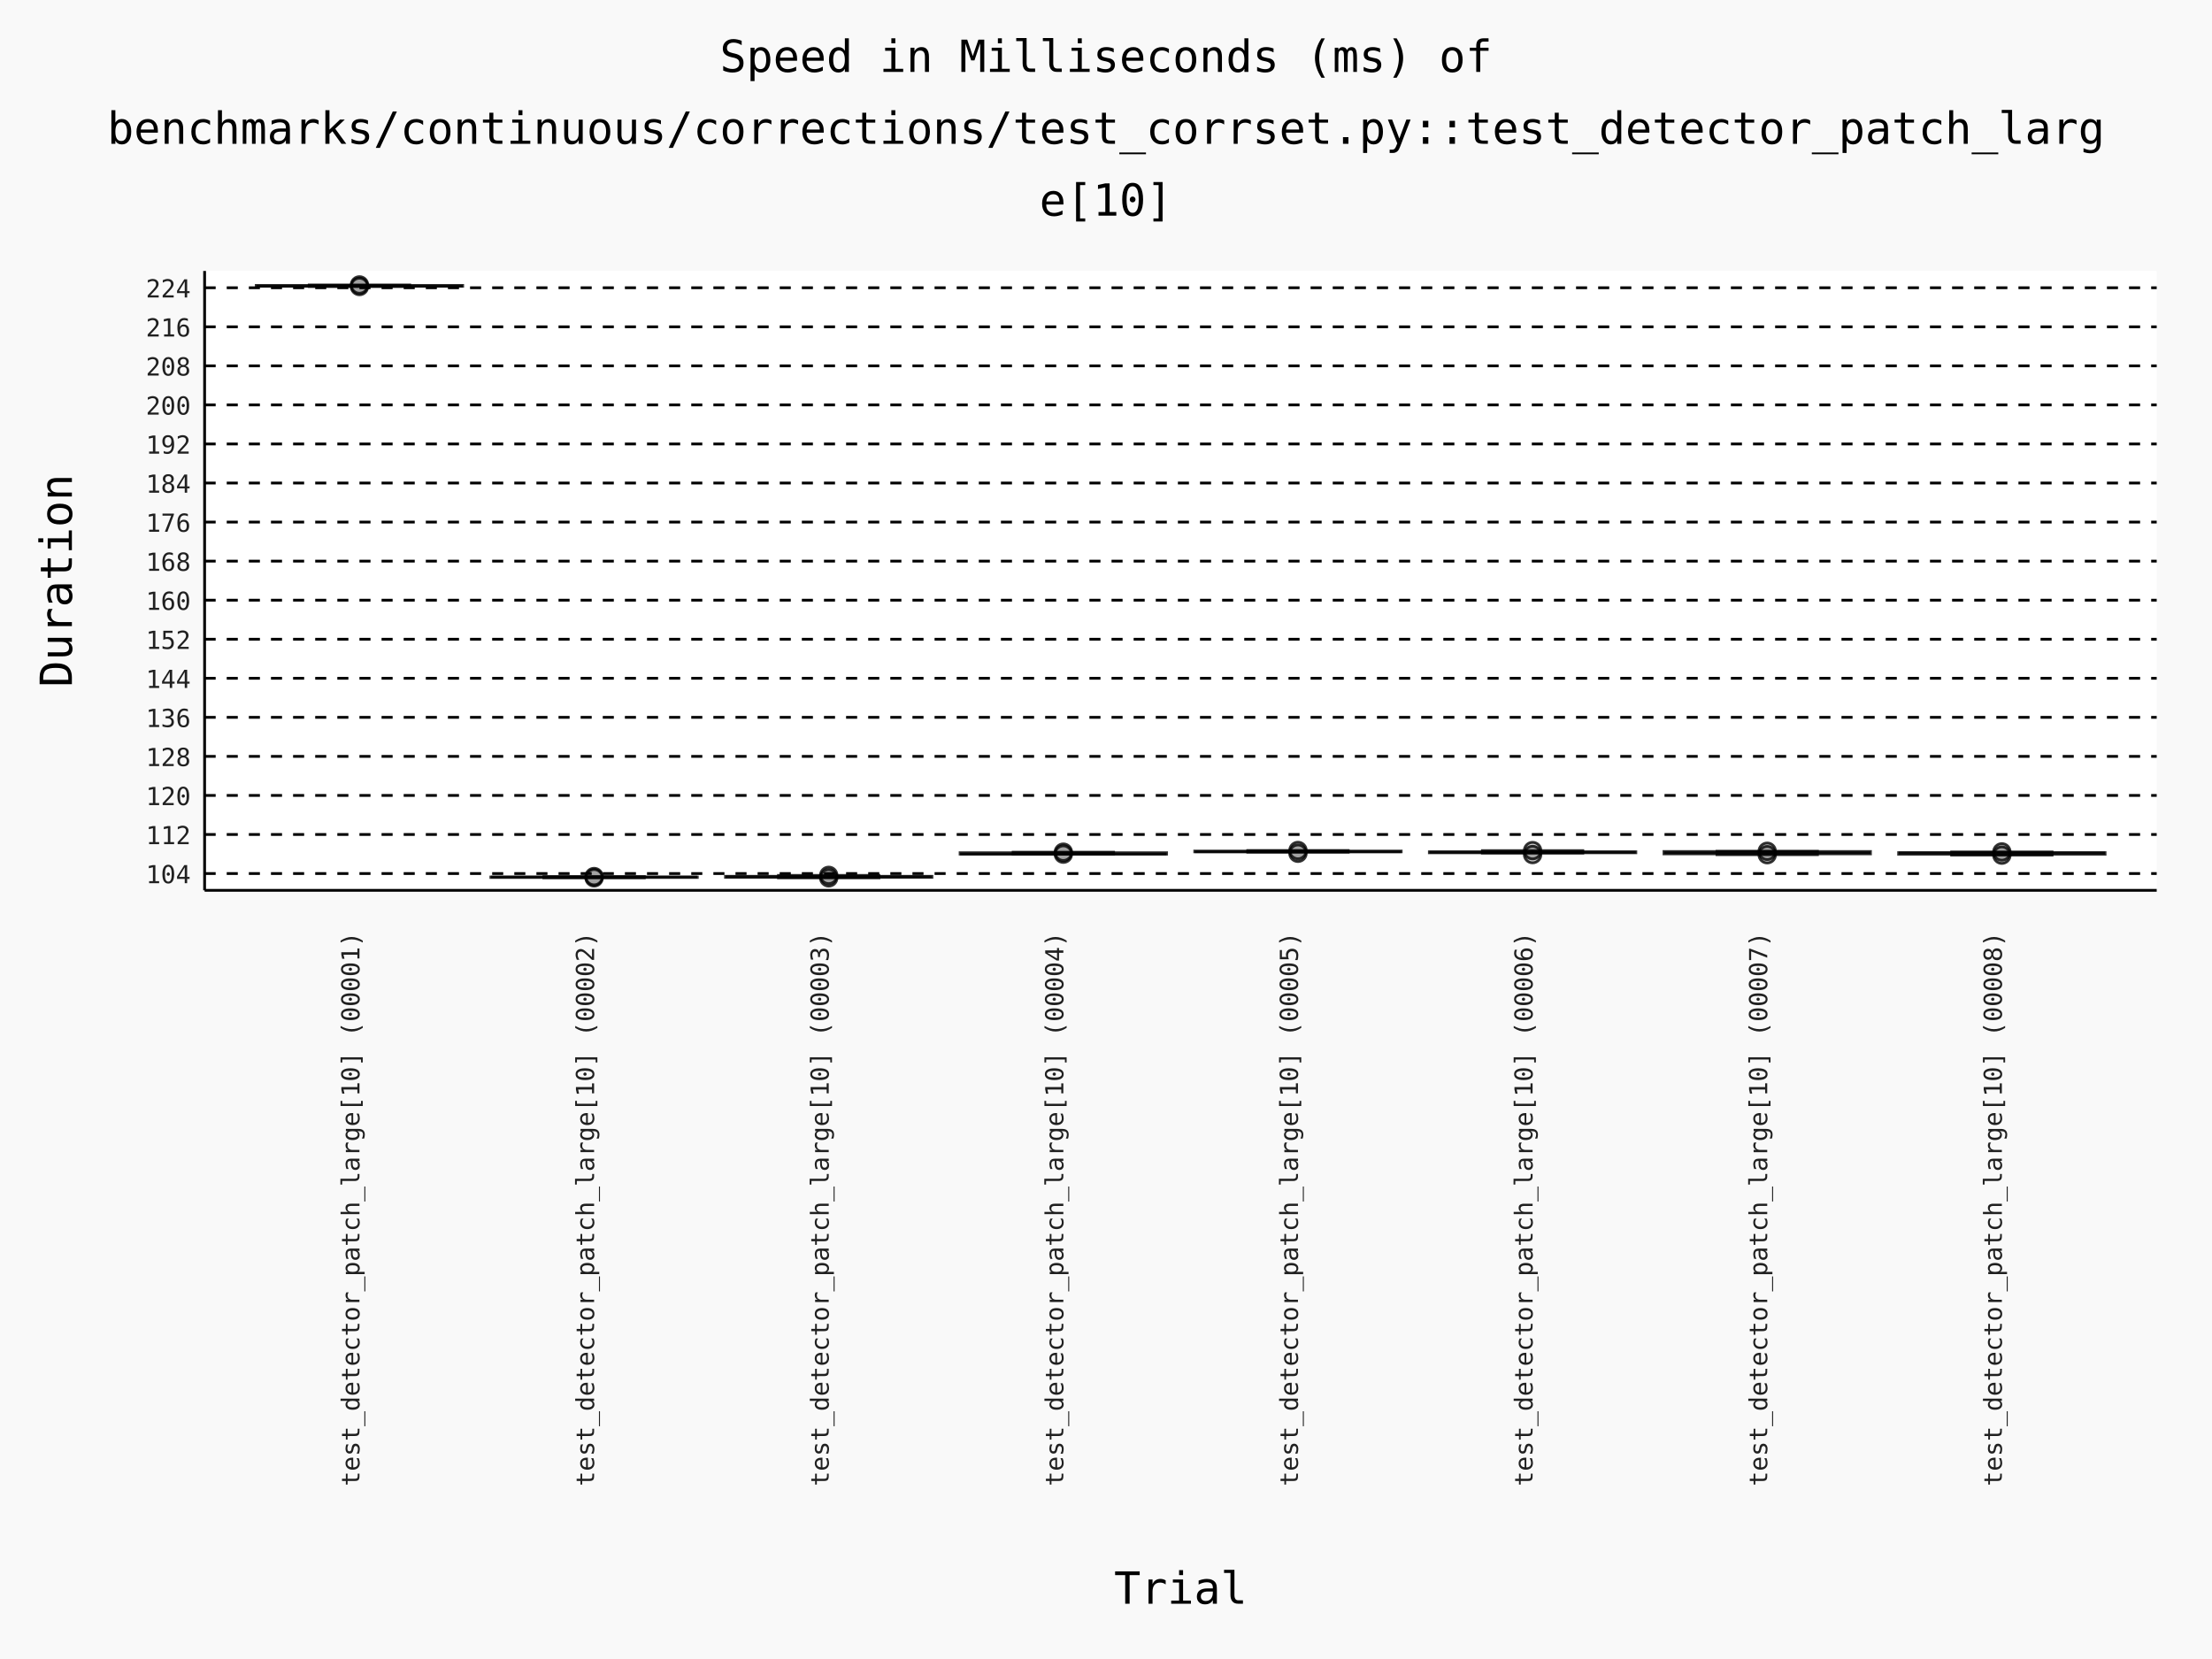
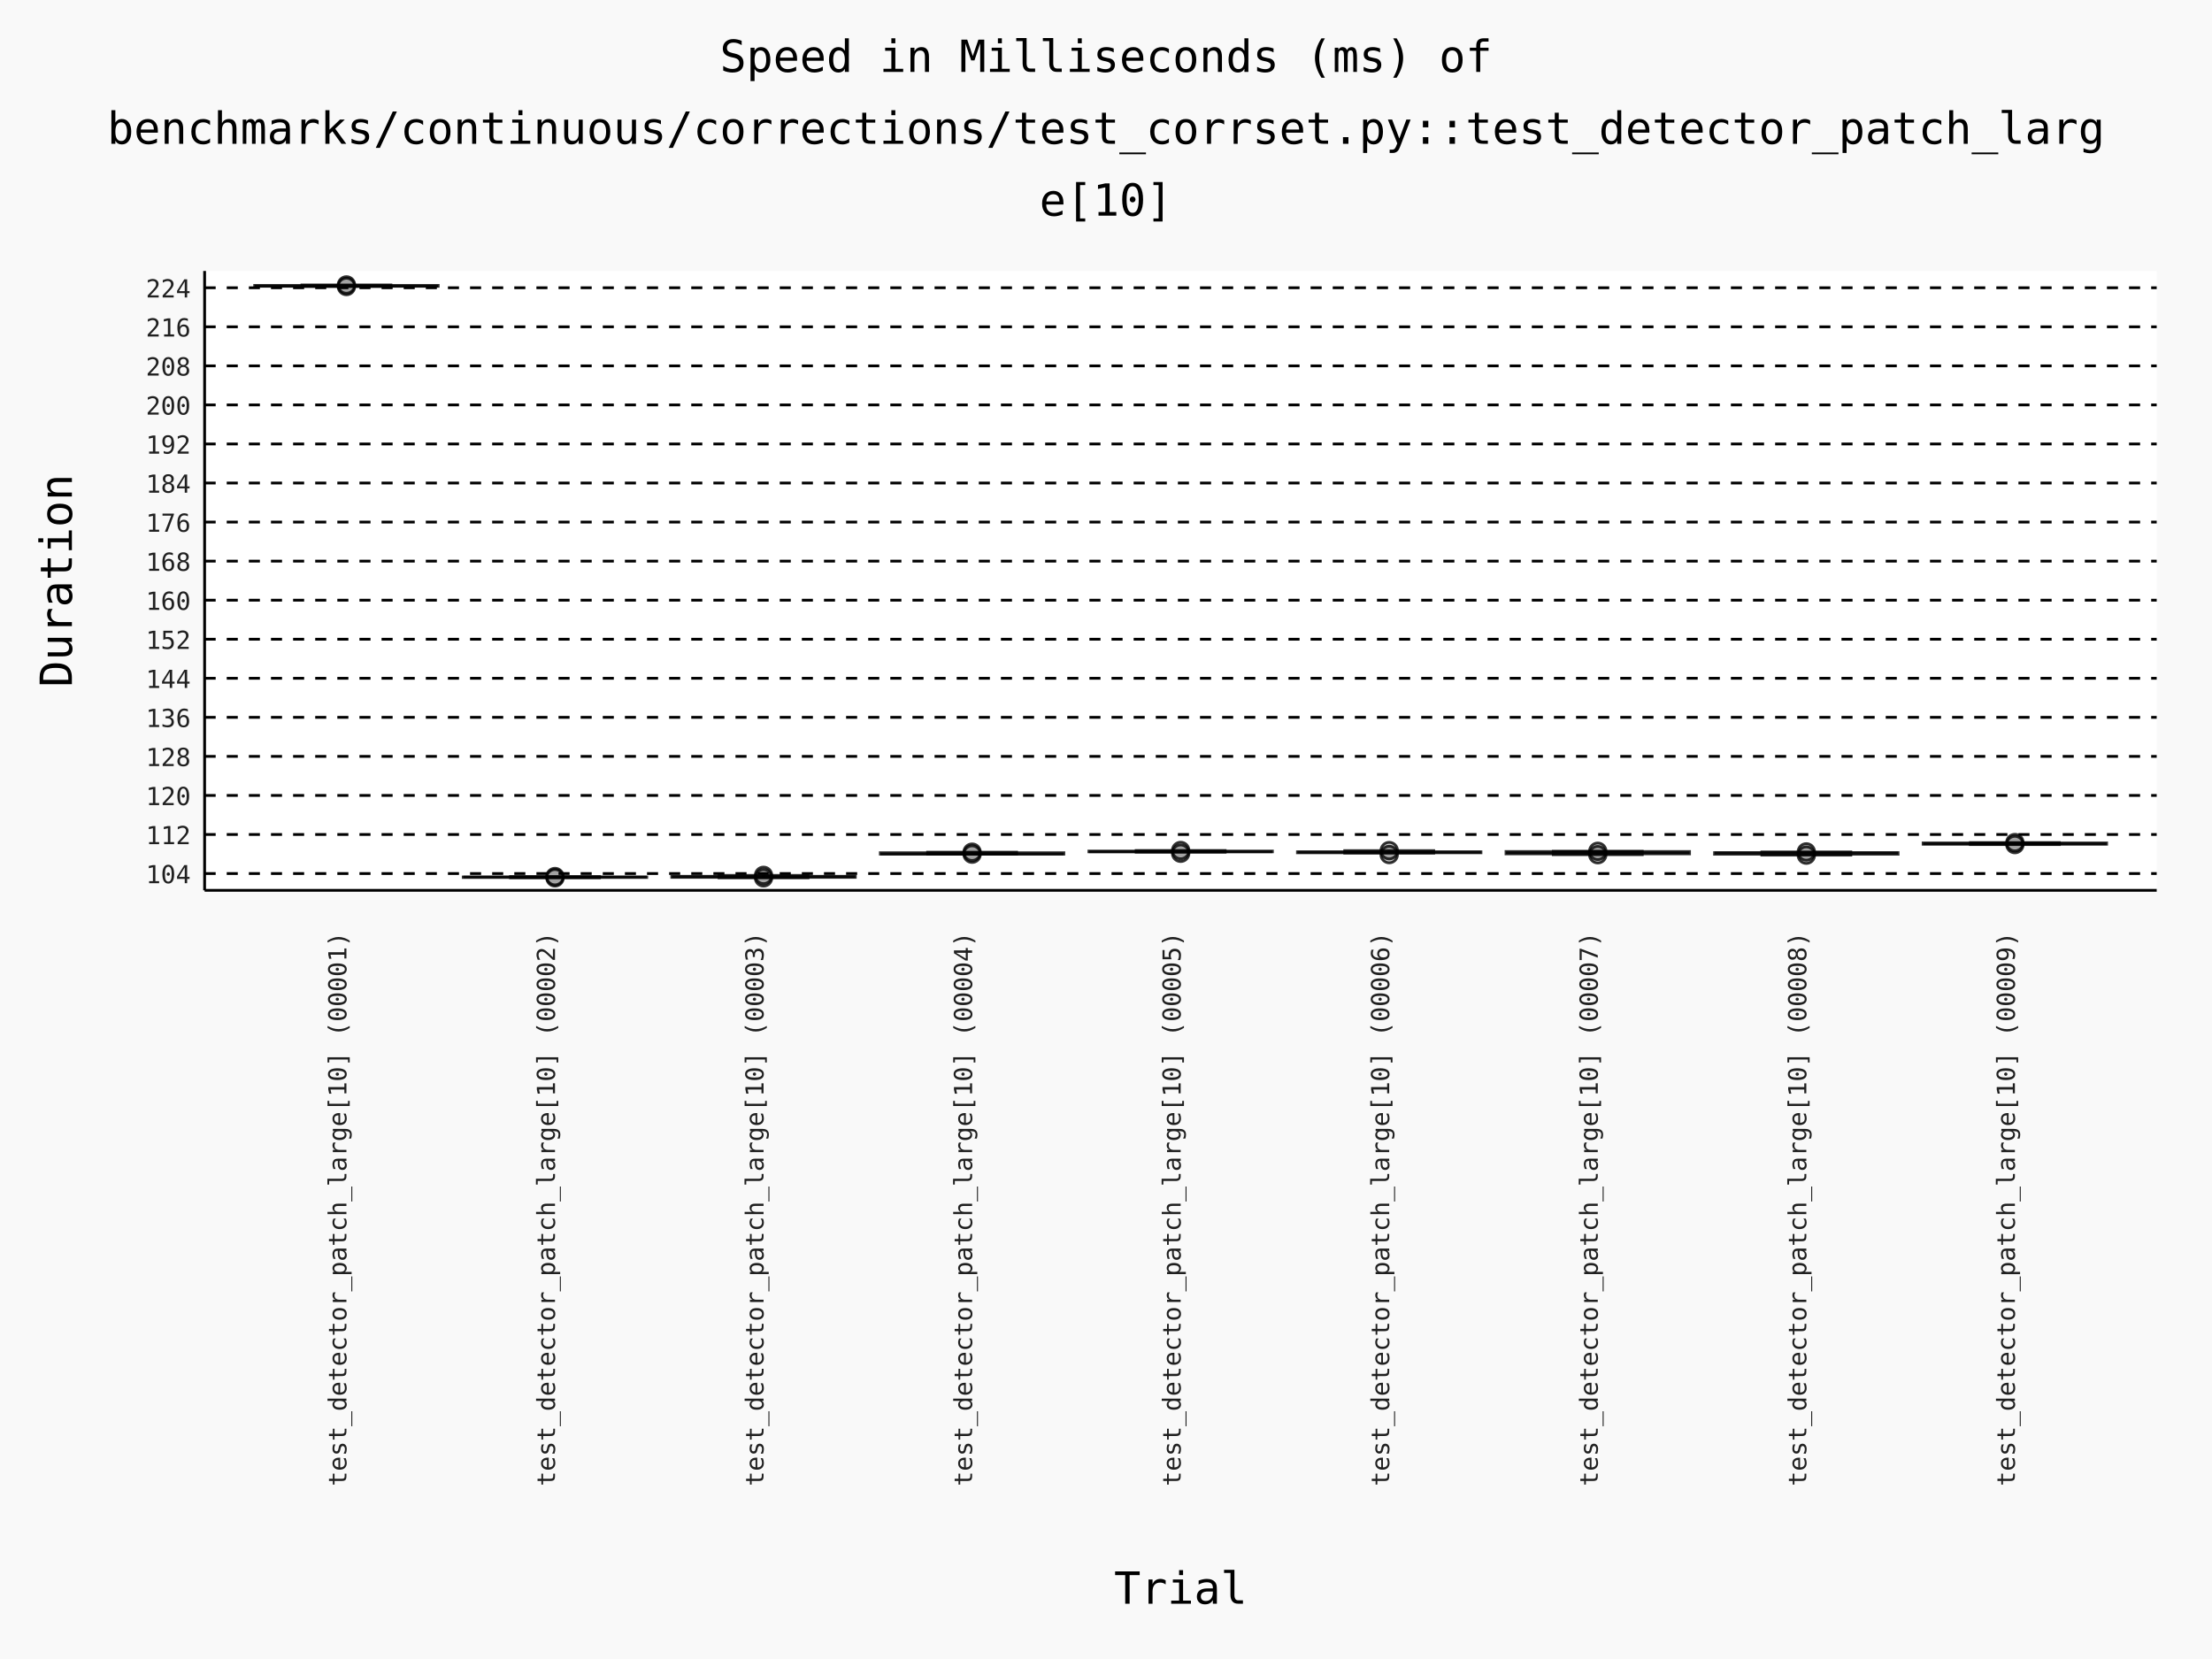
- <svg xmlns="http://www.w3.org/2000/svg" id="chart-86d1ef3f-f532-4e4b-a601-a12688eab335" class="pygal-chart" viewBox="0 0 800 600">
+ <svg xmlns="http://www.w3.org/2000/svg" id="chart-df662a79-d5c6-49d2-baf2-38cd3e4a4d9b" class="pygal-chart" viewBox="0 0 800 600">
  <defs>
-     <style type="text/css">#chart-86d1ef3f-f532-4e4b-a601-a12688eab335{-webkit-user-select:none;-webkit-font-smoothing:antialiased;font-family:Consolas,"Deja Vu Sans Mono","Bitstream Vera Sans Mono","Courier New",monospace}#chart-86d1ef3f-f532-4e4b-a601-a12688eab335 .title{font-family:Consolas,"Deja Vu Sans Mono","Bitstream Vera Sans Mono","Courier New",monospace;font-size:16px}#chart-86d1ef3f-f532-4e4b-a601-a12688eab335 .legends .legend text{font-family:Consolas,"Deja Vu Sans Mono","Bitstream Vera Sans Mono","Courier New",monospace;font-size:14px}#chart-86d1ef3f-f532-4e4b-a601-a12688eab335 .axis text{font-family:Consolas,"Deja Vu Sans Mono","Bitstream Vera Sans Mono","Courier New",monospace;font-size:10px}#chart-86d1ef3f-f532-4e4b-a601-a12688eab335 .axis text.major{font-family:Consolas,"Deja Vu Sans Mono","Bitstream Vera Sans Mono","Courier New",monospace;font-size:10px}#chart-86d1ef3f-f532-4e4b-a601-a12688eab335 .text-overlay text.value{font-family:Consolas,"Deja Vu Sans Mono","Bitstream Vera Sans Mono","Courier New",monospace;font-size:16px}#chart-86d1ef3f-f532-4e4b-a601-a12688eab335 .text-overlay text.label{font-family:Consolas,"Deja Vu Sans Mono","Bitstream Vera Sans Mono","Courier New",monospace;font-size:10px}#chart-86d1ef3f-f532-4e4b-a601-a12688eab335 .tooltip{font-family:Consolas,"Deja Vu Sans Mono","Bitstream Vera Sans Mono","Courier New",monospace;font-size:14px}#chart-86d1ef3f-f532-4e4b-a601-a12688eab335 text.no_data{font-family:Consolas,"Deja Vu Sans Mono","Bitstream Vera Sans Mono","Courier New",monospace;font-size:64px}
- #chart-86d1ef3f-f532-4e4b-a601-a12688eab335{background-color:rgba(249,249,249,1)}#chart-86d1ef3f-f532-4e4b-a601-a12688eab335 path,#chart-86d1ef3f-f532-4e4b-a601-a12688eab335 line,#chart-86d1ef3f-f532-4e4b-a601-a12688eab335 rect,#chart-86d1ef3f-f532-4e4b-a601-a12688eab335 circle{-webkit-transition:150ms;-moz-transition:150ms;transition:150ms}#chart-86d1ef3f-f532-4e4b-a601-a12688eab335 .graph &gt; .background{fill:rgba(249,249,249,1)}#chart-86d1ef3f-f532-4e4b-a601-a12688eab335 .plot &gt; .background{fill:rgba(255,255,255,1)}#chart-86d1ef3f-f532-4e4b-a601-a12688eab335 .graph{fill:rgba(0,0,0,.87)}#chart-86d1ef3f-f532-4e4b-a601-a12688eab335 text.no_data{fill:rgba(0,0,0,1)}#chart-86d1ef3f-f532-4e4b-a601-a12688eab335 .title{fill:rgba(0,0,0,1)}#chart-86d1ef3f-f532-4e4b-a601-a12688eab335 .legends .legend text{fill:rgba(0,0,0,.87)}#chart-86d1ef3f-f532-4e4b-a601-a12688eab335 .legends .legend:hover text{fill:rgba(0,0,0,1)}#chart-86d1ef3f-f532-4e4b-a601-a12688eab335 .axis .line{stroke:rgba(0,0,0,1)}#chart-86d1ef3f-f532-4e4b-a601-a12688eab335 .axis .guide.line{stroke:rgba(0,0,0,.54)}#chart-86d1ef3f-f532-4e4b-a601-a12688eab335 .axis .major.line{stroke:rgba(0,0,0,.87)}#chart-86d1ef3f-f532-4e4b-a601-a12688eab335 .axis text.major{fill:rgba(0,0,0,1)}#chart-86d1ef3f-f532-4e4b-a601-a12688eab335 .axis.y .guides:hover .guide.line,#chart-86d1ef3f-f532-4e4b-a601-a12688eab335 .line-graph .axis.x .guides:hover .guide.line,#chart-86d1ef3f-f532-4e4b-a601-a12688eab335 .stackedline-graph .axis.x .guides:hover .guide.line,#chart-86d1ef3f-f532-4e4b-a601-a12688eab335 .xy-graph .axis.x .guides:hover .guide.line{stroke:rgba(0,0,0,1)}#chart-86d1ef3f-f532-4e4b-a601-a12688eab335 .axis .guides:hover text{fill:rgba(0,0,0,1)}#chart-86d1ef3f-f532-4e4b-a601-a12688eab335 .reactive{fill-opacity:.7;stroke-opacity:.8;stroke-width:1}#chart-86d1ef3f-f532-4e4b-a601-a12688eab335 .ci{stroke:rgba(0,0,0,.87)}#chart-86d1ef3f-f532-4e4b-a601-a12688eab335 .reactive.active,#chart-86d1ef3f-f532-4e4b-a601-a12688eab335 .active .reactive{fill-opacity:.8;stroke-opacity:.9;stroke-width:4}#chart-86d1ef3f-f532-4e4b-a601-a12688eab335 .ci .reactive.active{stroke-width:1.5}#chart-86d1ef3f-f532-4e4b-a601-a12688eab335 .series text{fill:rgba(0,0,0,1)}#chart-86d1ef3f-f532-4e4b-a601-a12688eab335 .tooltip rect{fill:rgba(255,255,255,1);stroke:rgba(0,0,0,1);-webkit-transition:opacity 150ms;-moz-transition:opacity 150ms;transition:opacity 150ms}#chart-86d1ef3f-f532-4e4b-a601-a12688eab335 .tooltip .label{fill:rgba(0,0,0,.87)}#chart-86d1ef3f-f532-4e4b-a601-a12688eab335 .tooltip .label{fill:rgba(0,0,0,.87)}#chart-86d1ef3f-f532-4e4b-a601-a12688eab335 .tooltip .legend{font-size:.8em;fill:rgba(0,0,0,.54)}#chart-86d1ef3f-f532-4e4b-a601-a12688eab335 .tooltip .x_label{font-size:.6em;fill:rgba(0,0,0,1)}#chart-86d1ef3f-f532-4e4b-a601-a12688eab335 .tooltip .xlink{font-size:.5em;text-decoration:underline}#chart-86d1ef3f-f532-4e4b-a601-a12688eab335 .tooltip .value{font-size:1.5em}#chart-86d1ef3f-f532-4e4b-a601-a12688eab335 .bound{font-size:.5em}#chart-86d1ef3f-f532-4e4b-a601-a12688eab335 .max-value{font-size:.75em;fill:rgba(0,0,0,.54)}#chart-86d1ef3f-f532-4e4b-a601-a12688eab335 .map-element{fill:rgba(255,255,255,1);stroke:rgba(0,0,0,.54) !important}#chart-86d1ef3f-f532-4e4b-a601-a12688eab335 .map-element .reactive{fill-opacity:inherit;stroke-opacity:inherit}#chart-86d1ef3f-f532-4e4b-a601-a12688eab335 .color-0,#chart-86d1ef3f-f532-4e4b-a601-a12688eab335 .color-0 a:visited{stroke:#000000;fill:#000000}#chart-86d1ef3f-f532-4e4b-a601-a12688eab335 .color-1,#chart-86d1ef3f-f532-4e4b-a601-a12688eab335 .color-1 a:visited{stroke:#000000;fill:#000000}#chart-86d1ef3f-f532-4e4b-a601-a12688eab335 .color-2,#chart-86d1ef3f-f532-4e4b-a601-a12688eab335 .color-2 a:visited{stroke:#000000;fill:#000000}#chart-86d1ef3f-f532-4e4b-a601-a12688eab335 .color-3,#chart-86d1ef3f-f532-4e4b-a601-a12688eab335 .color-3 a:visited{stroke:#000000;fill:#000000}#chart-86d1ef3f-f532-4e4b-a601-a12688eab335 .color-4,#chart-86d1ef3f-f532-4e4b-a601-a12688eab335 .color-4 a:visited{stroke:#000000;fill:#000000}#chart-86d1ef3f-f532-4e4b-a601-a12688eab335 .color-5,#chart-86d1ef3f-f532-4e4b-a601-a12688eab335 .color-5 a:visited{stroke:#000000;fill:#000000}#chart-86d1ef3f-f532-4e4b-a601-a12688eab335 .color-6,#chart-86d1ef3f-f532-4e4b-a601-a12688eab335 .color-6 a:visited{stroke:#000000;fill:#000000}#chart-86d1ef3f-f532-4e4b-a601-a12688eab335 .color-7,#chart-86d1ef3f-f532-4e4b-a601-a12688eab335 .color-7 a:visited{stroke:#000000;fill:#000000}#chart-86d1ef3f-f532-4e4b-a601-a12688eab335 .text-overlay .color-0 text{fill:white}#chart-86d1ef3f-f532-4e4b-a601-a12688eab335 .text-overlay .color-1 text{fill:white}#chart-86d1ef3f-f532-4e4b-a601-a12688eab335 .text-overlay .color-2 text{fill:white}#chart-86d1ef3f-f532-4e4b-a601-a12688eab335 .text-overlay .color-3 text{fill:white}#chart-86d1ef3f-f532-4e4b-a601-a12688eab335 .text-overlay .color-4 text{fill:white}#chart-86d1ef3f-f532-4e4b-a601-a12688eab335 .text-overlay .color-5 text{fill:white}#chart-86d1ef3f-f532-4e4b-a601-a12688eab335 .text-overlay .color-6 text{fill:white}#chart-86d1ef3f-f532-4e4b-a601-a12688eab335 .text-overlay .color-7 text{fill:white}
- #chart-86d1ef3f-f532-4e4b-a601-a12688eab335 text.no_data{text-anchor:middle}#chart-86d1ef3f-f532-4e4b-a601-a12688eab335 .guide.line{fill:none}#chart-86d1ef3f-f532-4e4b-a601-a12688eab335 .centered{text-anchor:middle}#chart-86d1ef3f-f532-4e4b-a601-a12688eab335 .title{text-anchor:middle}#chart-86d1ef3f-f532-4e4b-a601-a12688eab335 .legends .legend text{fill-opacity:1}#chart-86d1ef3f-f532-4e4b-a601-a12688eab335 .axis.x text{text-anchor:middle}#chart-86d1ef3f-f532-4e4b-a601-a12688eab335 .axis.x:not(.web) text[transform]{text-anchor:start}#chart-86d1ef3f-f532-4e4b-a601-a12688eab335 .axis.x:not(.web) text[transform].backwards{text-anchor:end}#chart-86d1ef3f-f532-4e4b-a601-a12688eab335 .axis.y text{text-anchor:end}#chart-86d1ef3f-f532-4e4b-a601-a12688eab335 .axis.y text[transform].backwards{text-anchor:start}#chart-86d1ef3f-f532-4e4b-a601-a12688eab335 .axis.y2 text{text-anchor:start}#chart-86d1ef3f-f532-4e4b-a601-a12688eab335 .axis.y2 text[transform].backwards{text-anchor:end}#chart-86d1ef3f-f532-4e4b-a601-a12688eab335 .axis .guide.line{stroke-dasharray:4,4;stroke:black}#chart-86d1ef3f-f532-4e4b-a601-a12688eab335 .axis .major.guide.line{stroke-dasharray:6,6;stroke:black}#chart-86d1ef3f-f532-4e4b-a601-a12688eab335 .horizontal .axis.y .guide.line,#chart-86d1ef3f-f532-4e4b-a601-a12688eab335 .horizontal .axis.y2 .guide.line,#chart-86d1ef3f-f532-4e4b-a601-a12688eab335 .vertical .axis.x .guide.line{opacity:0}#chart-86d1ef3f-f532-4e4b-a601-a12688eab335 .horizontal .axis.always_show .guide.line,#chart-86d1ef3f-f532-4e4b-a601-a12688eab335 .vertical .axis.always_show .guide.line{opacity:1 !important}#chart-86d1ef3f-f532-4e4b-a601-a12688eab335 .axis.y .guides:hover .guide.line,#chart-86d1ef3f-f532-4e4b-a601-a12688eab335 .axis.y2 .guides:hover .guide.line,#chart-86d1ef3f-f532-4e4b-a601-a12688eab335 .axis.x .guides:hover .guide.line{opacity:1}#chart-86d1ef3f-f532-4e4b-a601-a12688eab335 .axis .guides:hover text{opacity:1}#chart-86d1ef3f-f532-4e4b-a601-a12688eab335 .nofill{fill:none}#chart-86d1ef3f-f532-4e4b-a601-a12688eab335 .subtle-fill{fill-opacity:.2}#chart-86d1ef3f-f532-4e4b-a601-a12688eab335 .dot{stroke-width:1px;fill-opacity:1;stroke-opacity:1}#chart-86d1ef3f-f532-4e4b-a601-a12688eab335 .dot.active{stroke-width:5px}#chart-86d1ef3f-f532-4e4b-a601-a12688eab335 .dot.negative{fill:transparent}#chart-86d1ef3f-f532-4e4b-a601-a12688eab335 text,#chart-86d1ef3f-f532-4e4b-a601-a12688eab335 tspan{stroke:none !important}#chart-86d1ef3f-f532-4e4b-a601-a12688eab335 .series text.active{opacity:1}#chart-86d1ef3f-f532-4e4b-a601-a12688eab335 .tooltip rect{fill-opacity:.95;stroke-width:.5}#chart-86d1ef3f-f532-4e4b-a601-a12688eab335 .tooltip text{fill-opacity:1}#chart-86d1ef3f-f532-4e4b-a601-a12688eab335 .showable{visibility:hidden}#chart-86d1ef3f-f532-4e4b-a601-a12688eab335 .showable.shown{visibility:visible}#chart-86d1ef3f-f532-4e4b-a601-a12688eab335 .gauge-background{fill:rgba(229,229,229,1);stroke:none}#chart-86d1ef3f-f532-4e4b-a601-a12688eab335 .bg-lines{stroke:rgba(249,249,249,1);stroke-width:2px}
+     <style type="text/css">#chart-df662a79-d5c6-49d2-baf2-38cd3e4a4d9b{-webkit-user-select:none;-webkit-font-smoothing:antialiased;font-family:Consolas,"Deja Vu Sans Mono","Bitstream Vera Sans Mono","Courier New",monospace}#chart-df662a79-d5c6-49d2-baf2-38cd3e4a4d9b .title{font-family:Consolas,"Deja Vu Sans Mono","Bitstream Vera Sans Mono","Courier New",monospace;font-size:16px}#chart-df662a79-d5c6-49d2-baf2-38cd3e4a4d9b .legends .legend text{font-family:Consolas,"Deja Vu Sans Mono","Bitstream Vera Sans Mono","Courier New",monospace;font-size:14px}#chart-df662a79-d5c6-49d2-baf2-38cd3e4a4d9b .axis text{font-family:Consolas,"Deja Vu Sans Mono","Bitstream Vera Sans Mono","Courier New",monospace;font-size:10px}#chart-df662a79-d5c6-49d2-baf2-38cd3e4a4d9b .axis text.major{font-family:Consolas,"Deja Vu Sans Mono","Bitstream Vera Sans Mono","Courier New",monospace;font-size:10px}#chart-df662a79-d5c6-49d2-baf2-38cd3e4a4d9b .text-overlay text.value{font-family:Consolas,"Deja Vu Sans Mono","Bitstream Vera Sans Mono","Courier New",monospace;font-size:16px}#chart-df662a79-d5c6-49d2-baf2-38cd3e4a4d9b .text-overlay text.label{font-family:Consolas,"Deja Vu Sans Mono","Bitstream Vera Sans Mono","Courier New",monospace;font-size:10px}#chart-df662a79-d5c6-49d2-baf2-38cd3e4a4d9b .tooltip{font-family:Consolas,"Deja Vu Sans Mono","Bitstream Vera Sans Mono","Courier New",monospace;font-size:14px}#chart-df662a79-d5c6-49d2-baf2-38cd3e4a4d9b text.no_data{font-family:Consolas,"Deja Vu Sans Mono","Bitstream Vera Sans Mono","Courier New",monospace;font-size:64px}
+ #chart-df662a79-d5c6-49d2-baf2-38cd3e4a4d9b{background-color:rgba(249,249,249,1)}#chart-df662a79-d5c6-49d2-baf2-38cd3e4a4d9b path,#chart-df662a79-d5c6-49d2-baf2-38cd3e4a4d9b line,#chart-df662a79-d5c6-49d2-baf2-38cd3e4a4d9b rect,#chart-df662a79-d5c6-49d2-baf2-38cd3e4a4d9b circle{-webkit-transition:150ms;-moz-transition:150ms;transition:150ms}#chart-df662a79-d5c6-49d2-baf2-38cd3e4a4d9b .graph &gt; .background{fill:rgba(249,249,249,1)}#chart-df662a79-d5c6-49d2-baf2-38cd3e4a4d9b .plot &gt; .background{fill:rgba(255,255,255,1)}#chart-df662a79-d5c6-49d2-baf2-38cd3e4a4d9b .graph{fill:rgba(0,0,0,.87)}#chart-df662a79-d5c6-49d2-baf2-38cd3e4a4d9b text.no_data{fill:rgba(0,0,0,1)}#chart-df662a79-d5c6-49d2-baf2-38cd3e4a4d9b .title{fill:rgba(0,0,0,1)}#chart-df662a79-d5c6-49d2-baf2-38cd3e4a4d9b .legends .legend text{fill:rgba(0,0,0,.87)}#chart-df662a79-d5c6-49d2-baf2-38cd3e4a4d9b .legends .legend:hover text{fill:rgba(0,0,0,1)}#chart-df662a79-d5c6-49d2-baf2-38cd3e4a4d9b .axis .line{stroke:rgba(0,0,0,1)}#chart-df662a79-d5c6-49d2-baf2-38cd3e4a4d9b .axis .guide.line{stroke:rgba(0,0,0,.54)}#chart-df662a79-d5c6-49d2-baf2-38cd3e4a4d9b .axis .major.line{stroke:rgba(0,0,0,.87)}#chart-df662a79-d5c6-49d2-baf2-38cd3e4a4d9b .axis text.major{fill:rgba(0,0,0,1)}#chart-df662a79-d5c6-49d2-baf2-38cd3e4a4d9b .axis.y .guides:hover .guide.line,#chart-df662a79-d5c6-49d2-baf2-38cd3e4a4d9b .line-graph .axis.x .guides:hover .guide.line,#chart-df662a79-d5c6-49d2-baf2-38cd3e4a4d9b .stackedline-graph .axis.x .guides:hover .guide.line,#chart-df662a79-d5c6-49d2-baf2-38cd3e4a4d9b .xy-graph .axis.x .guides:hover .guide.line{stroke:rgba(0,0,0,1)}#chart-df662a79-d5c6-49d2-baf2-38cd3e4a4d9b .axis .guides:hover text{fill:rgba(0,0,0,1)}#chart-df662a79-d5c6-49d2-baf2-38cd3e4a4d9b .reactive{fill-opacity:.7;stroke-opacity:.8;stroke-width:1}#chart-df662a79-d5c6-49d2-baf2-38cd3e4a4d9b .ci{stroke:rgba(0,0,0,.87)}#chart-df662a79-d5c6-49d2-baf2-38cd3e4a4d9b .reactive.active,#chart-df662a79-d5c6-49d2-baf2-38cd3e4a4d9b .active .reactive{fill-opacity:.8;stroke-opacity:.9;stroke-width:4}#chart-df662a79-d5c6-49d2-baf2-38cd3e4a4d9b .ci .reactive.active{stroke-width:1.5}#chart-df662a79-d5c6-49d2-baf2-38cd3e4a4d9b .series text{fill:rgba(0,0,0,1)}#chart-df662a79-d5c6-49d2-baf2-38cd3e4a4d9b .tooltip rect{fill:rgba(255,255,255,1);stroke:rgba(0,0,0,1);-webkit-transition:opacity 150ms;-moz-transition:opacity 150ms;transition:opacity 150ms}#chart-df662a79-d5c6-49d2-baf2-38cd3e4a4d9b .tooltip .label{fill:rgba(0,0,0,.87)}#chart-df662a79-d5c6-49d2-baf2-38cd3e4a4d9b .tooltip .label{fill:rgba(0,0,0,.87)}#chart-df662a79-d5c6-49d2-baf2-38cd3e4a4d9b .tooltip .legend{font-size:.8em;fill:rgba(0,0,0,.54)}#chart-df662a79-d5c6-49d2-baf2-38cd3e4a4d9b .tooltip .x_label{font-size:.6em;fill:rgba(0,0,0,1)}#chart-df662a79-d5c6-49d2-baf2-38cd3e4a4d9b .tooltip .xlink{font-size:.5em;text-decoration:underline}#chart-df662a79-d5c6-49d2-baf2-38cd3e4a4d9b .tooltip .value{font-size:1.5em}#chart-df662a79-d5c6-49d2-baf2-38cd3e4a4d9b .bound{font-size:.5em}#chart-df662a79-d5c6-49d2-baf2-38cd3e4a4d9b .max-value{font-size:.75em;fill:rgba(0,0,0,.54)}#chart-df662a79-d5c6-49d2-baf2-38cd3e4a4d9b .map-element{fill:rgba(255,255,255,1);stroke:rgba(0,0,0,.54) !important}#chart-df662a79-d5c6-49d2-baf2-38cd3e4a4d9b .map-element .reactive{fill-opacity:inherit;stroke-opacity:inherit}#chart-df662a79-d5c6-49d2-baf2-38cd3e4a4d9b .color-0,#chart-df662a79-d5c6-49d2-baf2-38cd3e4a4d9b .color-0 a:visited{stroke:#000000;fill:#000000}#chart-df662a79-d5c6-49d2-baf2-38cd3e4a4d9b .color-1,#chart-df662a79-d5c6-49d2-baf2-38cd3e4a4d9b .color-1 a:visited{stroke:#000000;fill:#000000}#chart-df662a79-d5c6-49d2-baf2-38cd3e4a4d9b .color-2,#chart-df662a79-d5c6-49d2-baf2-38cd3e4a4d9b .color-2 a:visited{stroke:#000000;fill:#000000}#chart-df662a79-d5c6-49d2-baf2-38cd3e4a4d9b .color-3,#chart-df662a79-d5c6-49d2-baf2-38cd3e4a4d9b .color-3 a:visited{stroke:#000000;fill:#000000}#chart-df662a79-d5c6-49d2-baf2-38cd3e4a4d9b .color-4,#chart-df662a79-d5c6-49d2-baf2-38cd3e4a4d9b .color-4 a:visited{stroke:#000000;fill:#000000}#chart-df662a79-d5c6-49d2-baf2-38cd3e4a4d9b .color-5,#chart-df662a79-d5c6-49d2-baf2-38cd3e4a4d9b .color-5 a:visited{stroke:#000000;fill:#000000}#chart-df662a79-d5c6-49d2-baf2-38cd3e4a4d9b .color-6,#chart-df662a79-d5c6-49d2-baf2-38cd3e4a4d9b .color-6 a:visited{stroke:#000000;fill:#000000}#chart-df662a79-d5c6-49d2-baf2-38cd3e4a4d9b .color-7,#chart-df662a79-d5c6-49d2-baf2-38cd3e4a4d9b .color-7 a:visited{stroke:#000000;fill:#000000}#chart-df662a79-d5c6-49d2-baf2-38cd3e4a4d9b .color-8,#chart-df662a79-d5c6-49d2-baf2-38cd3e4a4d9b .color-8 a:visited{stroke:#000000;fill:#000000}#chart-df662a79-d5c6-49d2-baf2-38cd3e4a4d9b .text-overlay .color-0 text{fill:white}#chart-df662a79-d5c6-49d2-baf2-38cd3e4a4d9b .text-overlay .color-1 text{fill:white}#chart-df662a79-d5c6-49d2-baf2-38cd3e4a4d9b .text-overlay .color-2 text{fill:white}#chart-df662a79-d5c6-49d2-baf2-38cd3e4a4d9b .text-overlay .color-3 text{fill:white}#chart-df662a79-d5c6-49d2-baf2-38cd3e4a4d9b .text-overlay .color-4 text{fill:white}#chart-df662a79-d5c6-49d2-baf2-38cd3e4a4d9b .text-overlay .color-5 text{fill:white}#chart-df662a79-d5c6-49d2-baf2-38cd3e4a4d9b .text-overlay .color-6 text{fill:white}#chart-df662a79-d5c6-49d2-baf2-38cd3e4a4d9b .text-overlay .color-7 text{fill:white}#chart-df662a79-d5c6-49d2-baf2-38cd3e4a4d9b .text-overlay .color-8 text{fill:white}
+ #chart-df662a79-d5c6-49d2-baf2-38cd3e4a4d9b text.no_data{text-anchor:middle}#chart-df662a79-d5c6-49d2-baf2-38cd3e4a4d9b .guide.line{fill:none}#chart-df662a79-d5c6-49d2-baf2-38cd3e4a4d9b .centered{text-anchor:middle}#chart-df662a79-d5c6-49d2-baf2-38cd3e4a4d9b .title{text-anchor:middle}#chart-df662a79-d5c6-49d2-baf2-38cd3e4a4d9b .legends .legend text{fill-opacity:1}#chart-df662a79-d5c6-49d2-baf2-38cd3e4a4d9b .axis.x text{text-anchor:middle}#chart-df662a79-d5c6-49d2-baf2-38cd3e4a4d9b .axis.x:not(.web) text[transform]{text-anchor:start}#chart-df662a79-d5c6-49d2-baf2-38cd3e4a4d9b .axis.x:not(.web) text[transform].backwards{text-anchor:end}#chart-df662a79-d5c6-49d2-baf2-38cd3e4a4d9b .axis.y text{text-anchor:end}#chart-df662a79-d5c6-49d2-baf2-38cd3e4a4d9b .axis.y text[transform].backwards{text-anchor:start}#chart-df662a79-d5c6-49d2-baf2-38cd3e4a4d9b .axis.y2 text{text-anchor:start}#chart-df662a79-d5c6-49d2-baf2-38cd3e4a4d9b .axis.y2 text[transform].backwards{text-anchor:end}#chart-df662a79-d5c6-49d2-baf2-38cd3e4a4d9b .axis .guide.line{stroke-dasharray:4,4;stroke:black}#chart-df662a79-d5c6-49d2-baf2-38cd3e4a4d9b .axis .major.guide.line{stroke-dasharray:6,6;stroke:black}#chart-df662a79-d5c6-49d2-baf2-38cd3e4a4d9b .horizontal .axis.y .guide.line,#chart-df662a79-d5c6-49d2-baf2-38cd3e4a4d9b .horizontal .axis.y2 .guide.line,#chart-df662a79-d5c6-49d2-baf2-38cd3e4a4d9b .vertical .axis.x .guide.line{opacity:0}#chart-df662a79-d5c6-49d2-baf2-38cd3e4a4d9b .horizontal .axis.always_show .guide.line,#chart-df662a79-d5c6-49d2-baf2-38cd3e4a4d9b .vertical .axis.always_show .guide.line{opacity:1 !important}#chart-df662a79-d5c6-49d2-baf2-38cd3e4a4d9b .axis.y .guides:hover .guide.line,#chart-df662a79-d5c6-49d2-baf2-38cd3e4a4d9b .axis.y2 .guides:hover .guide.line,#chart-df662a79-d5c6-49d2-baf2-38cd3e4a4d9b .axis.x .guides:hover .guide.line{opacity:1}#chart-df662a79-d5c6-49d2-baf2-38cd3e4a4d9b .axis .guides:hover text{opacity:1}#chart-df662a79-d5c6-49d2-baf2-38cd3e4a4d9b .nofill{fill:none}#chart-df662a79-d5c6-49d2-baf2-38cd3e4a4d9b .subtle-fill{fill-opacity:.2}#chart-df662a79-d5c6-49d2-baf2-38cd3e4a4d9b .dot{stroke-width:1px;fill-opacity:1;stroke-opacity:1}#chart-df662a79-d5c6-49d2-baf2-38cd3e4a4d9b .dot.active{stroke-width:5px}#chart-df662a79-d5c6-49d2-baf2-38cd3e4a4d9b .dot.negative{fill:transparent}#chart-df662a79-d5c6-49d2-baf2-38cd3e4a4d9b text,#chart-df662a79-d5c6-49d2-baf2-38cd3e4a4d9b tspan{stroke:none !important}#chart-df662a79-d5c6-49d2-baf2-38cd3e4a4d9b .series text.active{opacity:1}#chart-df662a79-d5c6-49d2-baf2-38cd3e4a4d9b .tooltip rect{fill-opacity:.95;stroke-width:.5}#chart-df662a79-d5c6-49d2-baf2-38cd3e4a4d9b .tooltip text{fill-opacity:1}#chart-df662a79-d5c6-49d2-baf2-38cd3e4a4d9b .showable{visibility:hidden}#chart-df662a79-d5c6-49d2-baf2-38cd3e4a4d9b .showable.shown{visibility:visible}#chart-df662a79-d5c6-49d2-baf2-38cd3e4a4d9b .gauge-background{fill:rgba(229,229,229,1);stroke:none}#chart-df662a79-d5c6-49d2-baf2-38cd3e4a4d9b .bg-lines{stroke:rgba(249,249,249,1);stroke-width:2px}
.tooltip .value{font-size:1em !important}.axis text{font-size:9px !important}</style>
  </defs>
  <g class="graph custombox-graph vertical">
    <rect x="0" y="0" width="800" height="600" class="background" />
    <g transform="translate(74, 98)" class="plot">
      <rect x="0" y="0" width="706.0" height="224.0" class="background" />
      <g class="axis y always_show">
        <path d="M0 224 h706" class="line" />
        <g class="guides">
          <path d="M0 217.927 h706" class="guide line" />
          <text x="-5" y="221.427" class="">104</text>
        </g>
        <g class="guides">
          <path d="M0 203.803 h706" class="guide line" />
          <text x="-5" y="207.303" class="">112</text>
        </g>
        <g class="guides">
          <path d="M0 189.68 h706" class="guide line" />
          <text x="-5" y="193.18" class="">120</text>
        </g>
        <g class="guides">
          <path d="M0 175.556 h706" class="guide line" />
          <text x="-5" y="179.056" class="">128</text>
        </g>
        <g class="guides">
          <path d="M0 161.433 h706" class="guide line" />
          <text x="-5" y="164.933" class="">136</text>
        </g>
        <g class="guides">
          <path d="M0 147.309 h706" class="guide line" />
          <text x="-5" y="150.809" class="">144</text>
        </g>
        <g class="guides">
          <path d="M0 133.185 h706" class="guide line" />
          <text x="-5" y="136.685" class="">152</text>
        </g>
        <g class="guides">
          <path d="M0 119.062 h706" class="guide line" />
          <text x="-5" y="122.562" class="">160</text>
        </g>
        <g class="guides">
          <path d="M0 104.938 h706" class="guide line" />
          <text x="-5" y="108.438" class="">168</text>
        </g>
        <g class="guides">
          <path d="M0 90.815 h706" class="guide line" />
          <text x="-5" y="94.315" class="">176</text>
        </g>
        <g class="guides">
          <path d="M0 76.691 h706" class="guide line" />
          <text x="-5" y="80.191" class="">184</text>
        </g>
        <g class="guides">
          <path d="M0 62.567 h706" class="guide line" />
          <text x="-5" y="66.067" class="">192</text>
        </g>
        <g class="guides">
          <path d="M0 48.444 h706" class="guide line" />
          <text x="-5" y="51.944" class="">200</text>
        </g>
        <g class="guides">
          <path d="M0 34.32 h706" class="guide line" />
          <text x="-5" y="37.82" class="">208</text>
        </g>
        <g class="guides">
          <path d="M0 20.197 h706" class="guide line" />
          <text x="-5" y="23.697" class="">216</text>
        </g>
        <g class="guides">
          <path d="M0 6.073 h706" class="guide line" />
          <text x="-5" y="9.573" class="">224</text>
        </g>
      </g>
      <g class="axis x">
        <path d="M0 0 v224" class="line" />
        <g class="guides">
-           <path d="M56.005 0 v224" class="guide line" />
-           <text x="56.005" y="239.0" class="backwards" transform="rotate(270 56.00481 239)">test_detector_patch_large[10] (00001)</text>
-         </g>
-         <g class="guides">
-           <path d="M140.861 0 v224" class="guide line" />
-           <text x="140.861" y="239.0" class="backwards" transform="rotate(270 140.8606 239)">test_detector_patch_large[10] (00002)</text>
-         </g>
-         <g class="guides">
-           <path d="M225.716 0 v224" class="guide line" />
-           <text x="225.716" y="239.0" class="backwards" transform="rotate(270 225.7163 239)">test_detector_patch_large[10] (00003)</text>
-         </g>
-         <g class="guides">
-           <path d="M310.572 0 v224" class="guide line" />
-           <text x="310.572" y="239.0" class="backwards" transform="rotate(270 310.5721 239)">test_detector_patch_large[10] (00004)</text>
-         </g>
-         <g class="guides">
-           <path d="M395.428 0 v224" class="guide line" />
-           <text x="395.428" y="239.0" class="backwards" transform="rotate(270 395.4279 239)">test_detector_patch_large[10] (00005)</text>
-         </g>
-         <g class="guides">
-           <path d="M480.284 0 v224" class="guide line" />
-           <text x="480.284" y="239.0" class="backwards" transform="rotate(270 480.2837 239)">test_detector_patch_large[10] (00006)</text>
-         </g>
-         <g class="guides">
-           <path d="M565.139 0 v224" class="guide line" />
-           <text x="565.139" y="239.0" class="backwards" transform="rotate(270 565.1394 239)">test_detector_patch_large[10] (00007)</text>
-         </g>
-         <g class="guides">
-           <path d="M649.995 0 v224" class="guide line" />
-           <text x="649.995" y="239.0" class="backwards" transform="rotate(270 649.9952 239)">test_detector_patch_large[10] (00008)</text>
+           <path d="M51.291 0 v224" class="guide line" />
+           <text x="51.291" y="239.0" class="backwards" transform="rotate(270 51.2906 239)">test_detector_patch_large[10] (00001)</text>
+         </g>
+         <g class="guides">
+           <path d="M126.718 0 v224" class="guide line" />
+           <text x="126.718" y="239.0" class="backwards" transform="rotate(270 126.7179 239)">test_detector_patch_large[10] (00002)</text>
+         </g>
+         <g class="guides">
+           <path d="M202.145 0 v224" class="guide line" />
+           <text x="202.145" y="239.0" class="backwards" transform="rotate(270 202.1453 239)">test_detector_patch_large[10] (00003)</text>
+         </g>
+         <g class="guides">
+           <path d="M277.573 0 v224" class="guide line" />
+           <text x="277.573" y="239.0" class="backwards" transform="rotate(270 277.5727 239)">test_detector_patch_large[10] (00004)</text>
+         </g>
+         <g class="guides">
+           <path d="M353 0 v224" class="guide line" />
+           <text x="353.0" y="239.0" class="backwards" transform="rotate(270 353 239)">test_detector_patch_large[10] (00005)</text>
+         </g>
+         <g class="guides">
+           <path d="M428.427 0 v224" class="guide line" />
+           <text x="428.427" y="239.0" class="backwards" transform="rotate(270 428.4273 239)">test_detector_patch_large[10] (00006)</text>
+         </g>
+         <g class="guides">
+           <path d="M503.855 0 v224" class="guide line" />
+           <text x="503.855" y="239.0" class="backwards" transform="rotate(270 503.8547 239)">test_detector_patch_large[10] (00007)</text>
+         </g>
+         <g class="guides">
+           <path d="M579.282 0 v224" class="guide line" />
+           <text x="579.282" y="239.0" class="backwards" transform="rotate(270 579.2821 239)">test_detector_patch_large[10] (00008)</text>
+         </g>
+         <g class="guides">
+           <path d="M654.709 0 v224" class="guide line" />
+           <text x="654.709" y="239.0" class="backwards" transform="rotate(270 654.7094 239)">test_detector_patch_large[10] (00009)</text>
        </g>
      </g>
      <g class="series serie-0 color-0">
        <g class="boxes">
          <g class="box">
-             <path stroke-width="3" d="M37.337 5.617 L74.673 5.617" class="reactive tooltip-trigger" />
-             <path stroke-width="3" d="M18.668 5.493 L93.341 5.493" class="reactive tooltip-trigger" />
-             <path stroke-width="3" d="M37.337 5.054 L74.673 5.054" class="reactive tooltip-trigger" />
-             <path stroke-width="2" d="M56.005 5.617 L56.005 5.535" class="reactive tooltip-trigger" />
-             <path stroke-width="2" d="M56.005 5.054 L56.005 5.227" class="reactive tooltip-trigger" />
-             <rect x="18.668" y="5.227" height="0.308" width="74.673" class="subtle-fill reactive tooltip-trigger" />
-             <circle cx="56.005" cy="5.617" r="3" class="subtle-fill reactive tooltip-trigger" />
-             <circle cx="56.005" cy="5.054" r="3" class="subtle-fill reactive tooltip-trigger" />
+             <path stroke-width="3" d="M34.697 5.617 L67.885 5.617" class="reactive tooltip-trigger" />
+             <path stroke-width="3" d="M18.103 5.493 L84.479 5.493" class="reactive tooltip-trigger" />
+             <path stroke-width="3" d="M34.697 5.054 L67.885 5.054" class="reactive tooltip-trigger" />
+             <path stroke-width="2" d="M51.291 5.617 L51.291 5.535" class="reactive tooltip-trigger" />
+             <path stroke-width="2" d="M51.291 5.054 L51.291 5.227" class="reactive tooltip-trigger" />
+             <rect x="18.103" y="5.227" height="0.308" width="66.376" class="subtle-fill reactive tooltip-trigger" />
+             <circle cx="51.291" cy="5.617" r="3" class="subtle-fill reactive tooltip-trigger" />
+             <circle cx="51.291" cy="5.054" r="3" class="subtle-fill reactive tooltip-trigger" />
          </g>
        </g>
      </g>
      <g class="series serie-1 color-1">
        <g class="boxes">
          <g class="box">
-             <path stroke-width="3" d="M122.192 219.476 L159.529 219.476" class="reactive tooltip-trigger" />
-             <path stroke-width="3" d="M103.524 219.207 L178.197 219.207" class="reactive tooltip-trigger" />
-             <path stroke-width="3" d="M122.192 219.021 L159.529 219.021" class="reactive tooltip-trigger" />
-             <path stroke-width="2" d="M140.861 219.476 L140.861 219.342" class="reactive tooltip-trigger" />
-             <path stroke-width="2" d="M140.861 219.021 L140.861 219.174" class="reactive tooltip-trigger" />
-             <rect x="103.524" y="219.174" height="0.167" width="74.673" class="subtle-fill reactive tooltip-trigger" />
-             <circle cx="140.861" cy="219.476" r="3" class="subtle-fill reactive tooltip-trigger" />
-             <circle cx="140.861" cy="219.021" r="3" class="subtle-fill reactive tooltip-trigger" />
+             <path stroke-width="3" d="M110.124 219.476 L143.312 219.476" class="reactive tooltip-trigger" />
+             <path stroke-width="3" d="M93.53 219.207 L159.906 219.207" class="reactive tooltip-trigger" />
+             <path stroke-width="3" d="M110.124 219.021 L143.312 219.021" class="reactive tooltip-trigger" />
+             <path stroke-width="2" d="M126.718 219.476 L126.718 219.342" class="reactive tooltip-trigger" />
+             <path stroke-width="2" d="M126.718 219.021 L126.718 219.174" class="reactive tooltip-trigger" />
+             <rect x="93.53" y="219.174" height="0.167" width="66.376" class="subtle-fill reactive tooltip-trigger" />
+             <circle cx="126.718" cy="219.476" r="3" class="subtle-fill reactive tooltip-trigger" />
+             <circle cx="126.718" cy="219.021" r="3" class="subtle-fill reactive tooltip-trigger" />
          </g>
        </g>
      </g>
      <g class="series serie-2 color-2">
        <g class="boxes">
          <g class="box">
-             <path stroke-width="3" d="M207.048 219.48 L244.385 219.48" class="reactive tooltip-trigger" />
-             <path stroke-width="3" d="M188.38 219.122 L263.053 219.122" class="reactive tooltip-trigger" />
-             <path stroke-width="3" d="M207.048 218.592 L244.385 218.592" class="reactive tooltip-trigger" />
-             <path stroke-width="2" d="M225.716 219.48 L225.716 219.293" class="reactive tooltip-trigger" />
-             <path stroke-width="2" d="M225.716 218.592 L225.716 218.927" class="reactive tooltip-trigger" />
-             <rect x="188.38" y="218.927" height="0.366" width="74.673" class="subtle-fill reactive tooltip-trigger" />
-             <circle cx="225.716" cy="219.48" r="3" class="subtle-fill reactive tooltip-trigger" />
-             <circle cx="225.716" cy="218.592" r="3" class="subtle-fill reactive tooltip-trigger" />
+             <path stroke-width="3" d="M185.551 219.48 L218.739 219.48" class="reactive tooltip-trigger" />
+             <path stroke-width="3" d="M168.957 219.122 L235.333 219.122" class="reactive tooltip-trigger" />
+             <path stroke-width="3" d="M185.551 218.592 L218.739 218.592" class="reactive tooltip-trigger" />
+             <path stroke-width="2" d="M202.145 219.48 L202.145 219.293" class="reactive tooltip-trigger" />
+             <path stroke-width="2" d="M202.145 218.592 L202.145 218.927" class="reactive tooltip-trigger" />
+             <rect x="168.957" y="218.927" height="0.366" width="66.376" class="subtle-fill reactive tooltip-trigger" />
+             <circle cx="202.145" cy="219.48" r="3" class="subtle-fill reactive tooltip-trigger" />
+             <circle cx="202.145" cy="218.592" r="3" class="subtle-fill reactive tooltip-trigger" />
          </g>
        </g>
      </g>
      <g class="series serie-3 color-3">
        <g class="boxes">
          <g class="box">
-             <path stroke-width="3" d="M291.904 210.914 L329.24 210.914" class="reactive tooltip-trigger" />
-             <path stroke-width="3" d="M273.236 210.842 L347.909 210.842" class="reactive tooltip-trigger" />
-             <path stroke-width="3" d="M291.904 210.204 L329.24 210.204" class="reactive tooltip-trigger" />
-             <path stroke-width="2" d="M310.572 210.914 L310.572 210.903" class="reactive tooltip-trigger" />
-             <path stroke-width="2" d="M310.572 210.204 L310.572 210.401" class="reactive tooltip-trigger" />
-             <rect x="273.236" y="210.401" height="0.502" width="74.673" class="subtle-fill reactive tooltip-trigger" />
-             <circle cx="310.572" cy="210.914" r="3" class="subtle-fill reactive tooltip-trigger" />
-             <circle cx="310.572" cy="210.204" r="3" class="subtle-fill reactive tooltip-trigger" />
+             <path stroke-width="3" d="M260.979 210.914 L294.167 210.914" class="reactive tooltip-trigger" />
+             <path stroke-width="3" d="M244.385 210.842 L310.761 210.842" class="reactive tooltip-trigger" />
+             <path stroke-width="3" d="M260.979 210.204 L294.167 210.204" class="reactive tooltip-trigger" />
+             <path stroke-width="2" d="M277.573 210.914 L277.573 210.903" class="reactive tooltip-trigger" />
+             <path stroke-width="2" d="M277.573 210.204 L277.573 210.401" class="reactive tooltip-trigger" />
+             <rect x="244.385" y="210.401" height="0.502" width="66.376" class="subtle-fill reactive tooltip-trigger" />
+             <circle cx="277.573" cy="210.914" r="3" class="subtle-fill reactive tooltip-trigger" />
+             <circle cx="277.573" cy="210.204" r="3" class="subtle-fill reactive tooltip-trigger" />
          </g>
        </g>
      </g>
      <g class="series serie-4 color-4">
        <g class="boxes">
          <g class="box">
-             <path stroke-width="3" d="M376.76 210.206 L414.096 210.206" class="reactive tooltip-trigger" />
-             <path stroke-width="3" d="M358.091 210.031 L432.764 210.031" class="reactive tooltip-trigger" />
-             <path stroke-width="3" d="M376.76 209.595 L414.096 209.595" class="reactive tooltip-trigger" />
-             <path stroke-width="2" d="M395.428 210.206 L395.428 210.072" class="reactive tooltip-trigger" />
-             <path stroke-width="2" d="M395.428 209.595 L395.428 209.803" class="reactive tooltip-trigger" />
-             <rect x="358.091" y="209.803" height="0.269" width="74.673" class="subtle-fill reactive tooltip-trigger" />
-             <circle cx="395.428" cy="210.589" r="3" class="subtle-fill reactive tooltip-trigger" />
-             <circle cx="395.428" cy="209.595" r="3" class="subtle-fill reactive tooltip-trigger" />
+             <path stroke-width="3" d="M336.406 210.206 L369.594 210.206" class="reactive tooltip-trigger" />
+             <path stroke-width="3" d="M319.812 210.031 L386.188 210.031" class="reactive tooltip-trigger" />
+             <path stroke-width="3" d="M336.406 209.595 L369.594 209.595" class="reactive tooltip-trigger" />
+             <path stroke-width="2" d="M353 210.206 L353 210.072" class="reactive tooltip-trigger" />
+             <path stroke-width="2" d="M353 209.595 L353 209.803" class="reactive tooltip-trigger" />
+             <rect x="319.812" y="209.803" height="0.269" width="66.376" class="subtle-fill reactive tooltip-trigger" />
+             <circle cx="353.0" cy="210.589" r="3" class="subtle-fill reactive tooltip-trigger" />
+             <circle cx="353.0" cy="209.595" r="3" class="subtle-fill reactive tooltip-trigger" />
          </g>
        </g>
      </g>
      <g class="series serie-5 color-5">
        <g class="boxes">
          <g class="box">
-             <path stroke-width="3" d="M461.615 210.532 L498.952 210.532" class="reactive tooltip-trigger" />
-             <path stroke-width="3" d="M442.947 210.211 L517.62 210.211" class="reactive tooltip-trigger" />
-             <path stroke-width="3" d="M461.615 209.636 L498.952 209.636" class="reactive tooltip-trigger" />
-             <path stroke-width="2" d="M480.284 210.532 L480.284 210.417" class="reactive tooltip-trigger" />
-             <path stroke-width="2" d="M480.284 209.636 L480.284 210.072" class="reactive tooltip-trigger" />
-             <rect x="442.947" y="210.072" height="0.345" width="74.673" class="subtle-fill reactive tooltip-trigger" />
-             <circle cx="480.284" cy="211.059" r="3" class="subtle-fill reactive tooltip-trigger" />
-             <circle cx="480.284" cy="209.636" r="3" class="subtle-fill reactive tooltip-trigger" />
+             <path stroke-width="3" d="M411.833 210.532 L445.021 210.532" class="reactive tooltip-trigger" />
+             <path stroke-width="3" d="M395.239 210.211 L461.615 210.211" class="reactive tooltip-trigger" />
+             <path stroke-width="3" d="M411.833 209.636 L445.021 209.636" class="reactive tooltip-trigger" />
+             <path stroke-width="2" d="M428.427 210.532 L428.427 210.417" class="reactive tooltip-trigger" />
+             <path stroke-width="2" d="M428.427 209.636 L428.427 210.072" class="reactive tooltip-trigger" />
+             <rect x="395.239" y="210.072" height="0.345" width="66.376" class="subtle-fill reactive tooltip-trigger" />
+             <circle cx="428.427" cy="211.059" r="3" class="subtle-fill reactive tooltip-trigger" />
+             <circle cx="428.427" cy="209.636" r="3" class="subtle-fill reactive tooltip-trigger" />
          </g>
        </g>
      </g>
      <g class="series serie-6 color-6">
        <g class="boxes">
          <g class="box">
-             <path stroke-width="3" d="M546.471 211.108 L583.808 211.108" class="reactive tooltip-trigger" />
-             <path stroke-width="3" d="M527.803 210.419 L602.476 210.419" class="reactive tooltip-trigger" />
-             <path stroke-width="3" d="M546.471 209.883 L583.808 209.883" class="reactive tooltip-trigger" />
-             <path stroke-width="2" d="M565.139 211.108 L565.139 210.817" class="reactive tooltip-trigger" />
-             <path stroke-width="2" d="M565.139 209.883 L565.139 209.954" class="reactive tooltip-trigger" />
-             <rect x="527.803" y="209.954" height="0.864" width="74.673" class="subtle-fill reactive tooltip-trigger" />
-             <circle cx="565.139" cy="211.108" r="3" class="subtle-fill reactive tooltip-trigger" />
-             <circle cx="565.139" cy="209.883" r="3" class="subtle-fill reactive tooltip-trigger" />
+             <path stroke-width="3" d="M487.261 211.108 L520.449 211.108" class="reactive tooltip-trigger" />
+             <path stroke-width="3" d="M470.667 210.419 L537.043 210.419" class="reactive tooltip-trigger" />
+             <path stroke-width="3" d="M487.261 209.883 L520.449 209.883" class="reactive tooltip-trigger" />
+             <path stroke-width="2" d="M503.855 211.108 L503.855 210.817" class="reactive tooltip-trigger" />
+             <path stroke-width="2" d="M503.855 209.883 L503.855 209.954" class="reactive tooltip-trigger" />
+             <rect x="470.667" y="209.954" height="0.864" width="66.376" class="subtle-fill reactive tooltip-trigger" />
+             <circle cx="503.855" cy="211.108" r="3" class="subtle-fill reactive tooltip-trigger" />
+             <circle cx="503.855" cy="209.883" r="3" class="subtle-fill reactive tooltip-trigger" />
          </g>
        </g>
      </g>
      <g class="series serie-7 color-7">
        <g class="boxes">
          <g class="box">
-             <path stroke-width="3" d="M631.327 211.271 L668.663 211.271" class="reactive tooltip-trigger" />
-             <path stroke-width="3" d="M612.659 210.498 L687.332 210.498" class="reactive tooltip-trigger" />
-             <path stroke-width="3" d="M631.327 210.113 L668.663 210.113" class="reactive tooltip-trigger" />
-             <path stroke-width="2" d="M649.995 211.271 L649.995 210.943" class="reactive tooltip-trigger" />
-             <path stroke-width="2" d="M649.995 210.113 L649.995 210.372" class="reactive tooltip-trigger" />
-             <rect x="612.659" y="210.372" height="0.57" width="74.673" class="subtle-fill reactive tooltip-trigger" />
-             <circle cx="649.995" cy="211.271" r="3" class="subtle-fill reactive tooltip-trigger" />
-             <circle cx="649.995" cy="210.113" r="3" class="subtle-fill reactive tooltip-trigger" />
+             <path stroke-width="3" d="M562.688 211.271 L595.876 211.271" class="reactive tooltip-trigger" />
+             <path stroke-width="3" d="M546.094 210.498 L612.47 210.498" class="reactive tooltip-trigger" />
+             <path stroke-width="3" d="M562.688 210.113 L595.876 210.113" class="reactive tooltip-trigger" />
+             <path stroke-width="2" d="M579.282 211.271 L579.282 210.943" class="reactive tooltip-trigger" />
+             <path stroke-width="2" d="M579.282 210.113 L579.282 210.372" class="reactive tooltip-trigger" />
+             <rect x="546.094" y="210.372" height="0.57" width="66.376" class="subtle-fill reactive tooltip-trigger" />
+             <circle cx="579.282" cy="211.271" r="3" class="subtle-fill reactive tooltip-trigger" />
+             <circle cx="579.282" cy="210.113" r="3" class="subtle-fill reactive tooltip-trigger" />
+           </g>
+         </g>
+       </g>
+       <g class="series serie-8 color-8">
+         <g class="boxes">
+           <g class="box">
+             <path stroke-width="3" d="M638.115 207.449 L671.303 207.449" class="reactive tooltip-trigger" />
+             <path stroke-width="3" d="M621.521 207.16 L687.897 207.16" class="reactive tooltip-trigger" />
+             <path stroke-width="3" d="M638.115 206.732 L671.303 206.732" class="reactive tooltip-trigger" />
+             <path stroke-width="2" d="M654.709 207.449 L654.709 207.319" class="reactive tooltip-trigger" />
+             <path stroke-width="2" d="M654.709 206.732 L654.709 206.862" class="reactive tooltip-trigger" />
+             <rect x="621.521" y="206.862" height="0.457" width="66.376" class="subtle-fill reactive tooltip-trigger" />
+             <circle cx="654.709" cy="207.449" r="3" class="subtle-fill reactive tooltip-trigger" />
+             <circle cx="654.709" cy="206.732" r="3" class="subtle-fill reactive tooltip-trigger" />
          </g>
        </g>
      </g>
    </g>
    <g class="titles">
      <text x="400.0" y="26" class="title plot_title">Speed in Milliseconds (ms) of</text>
      <text x="400.0" y="52" class="title plot_title">benchmarks/continuous/corrections/test_corrset.py::test_detector_patch_larg</text>
      <text x="400.0" y="78" class="title plot_title">e[10]</text>
      <text x="427.0" y="580.0" class="title">Trial</text>
      <text x="0" y="236.0" class="title" transform="rotate(-90 0 210)">Duration</text>
    </g>
    <g transform="translate(74, 98)" class="plot overlay">
      <g class="series serie-0 color-0" />
      <g class="series serie-1 color-1" />
      <g class="series serie-2 color-2" />
      <g class="series serie-3 color-3" />
      <g class="series serie-4 color-4" />
      <g class="series serie-5 color-5" />
      <g class="series serie-6 color-6" />
      <g class="series serie-7 color-7" />
+       <g class="series serie-8 color-8" />
    </g>
    <g transform="translate(74, 98)" class="plot text-overlay">
      <g class="series serie-0 color-0" />
      <g class="series serie-1 color-1" />
      <g class="series serie-2 color-2" />
      <g class="series serie-3 color-3" />
      <g class="series serie-4 color-4" />
      <g class="series serie-5 color-5" />
      <g class="series serie-6 color-6" />
      <g class="series serie-7 color-7" />
+       <g class="series serie-8 color-8" />
    </g>
    <g transform="translate(74, 98)" class="plot tooltip-overlay">
      <g transform="translate(0 0)" style="opacity: 0" class="tooltip">
        <rect rx="0" ry="0" width="0" height="0" class="tooltip-box" />
        <g class="text" />
      </g>
    </g>
  </g>
</svg>
